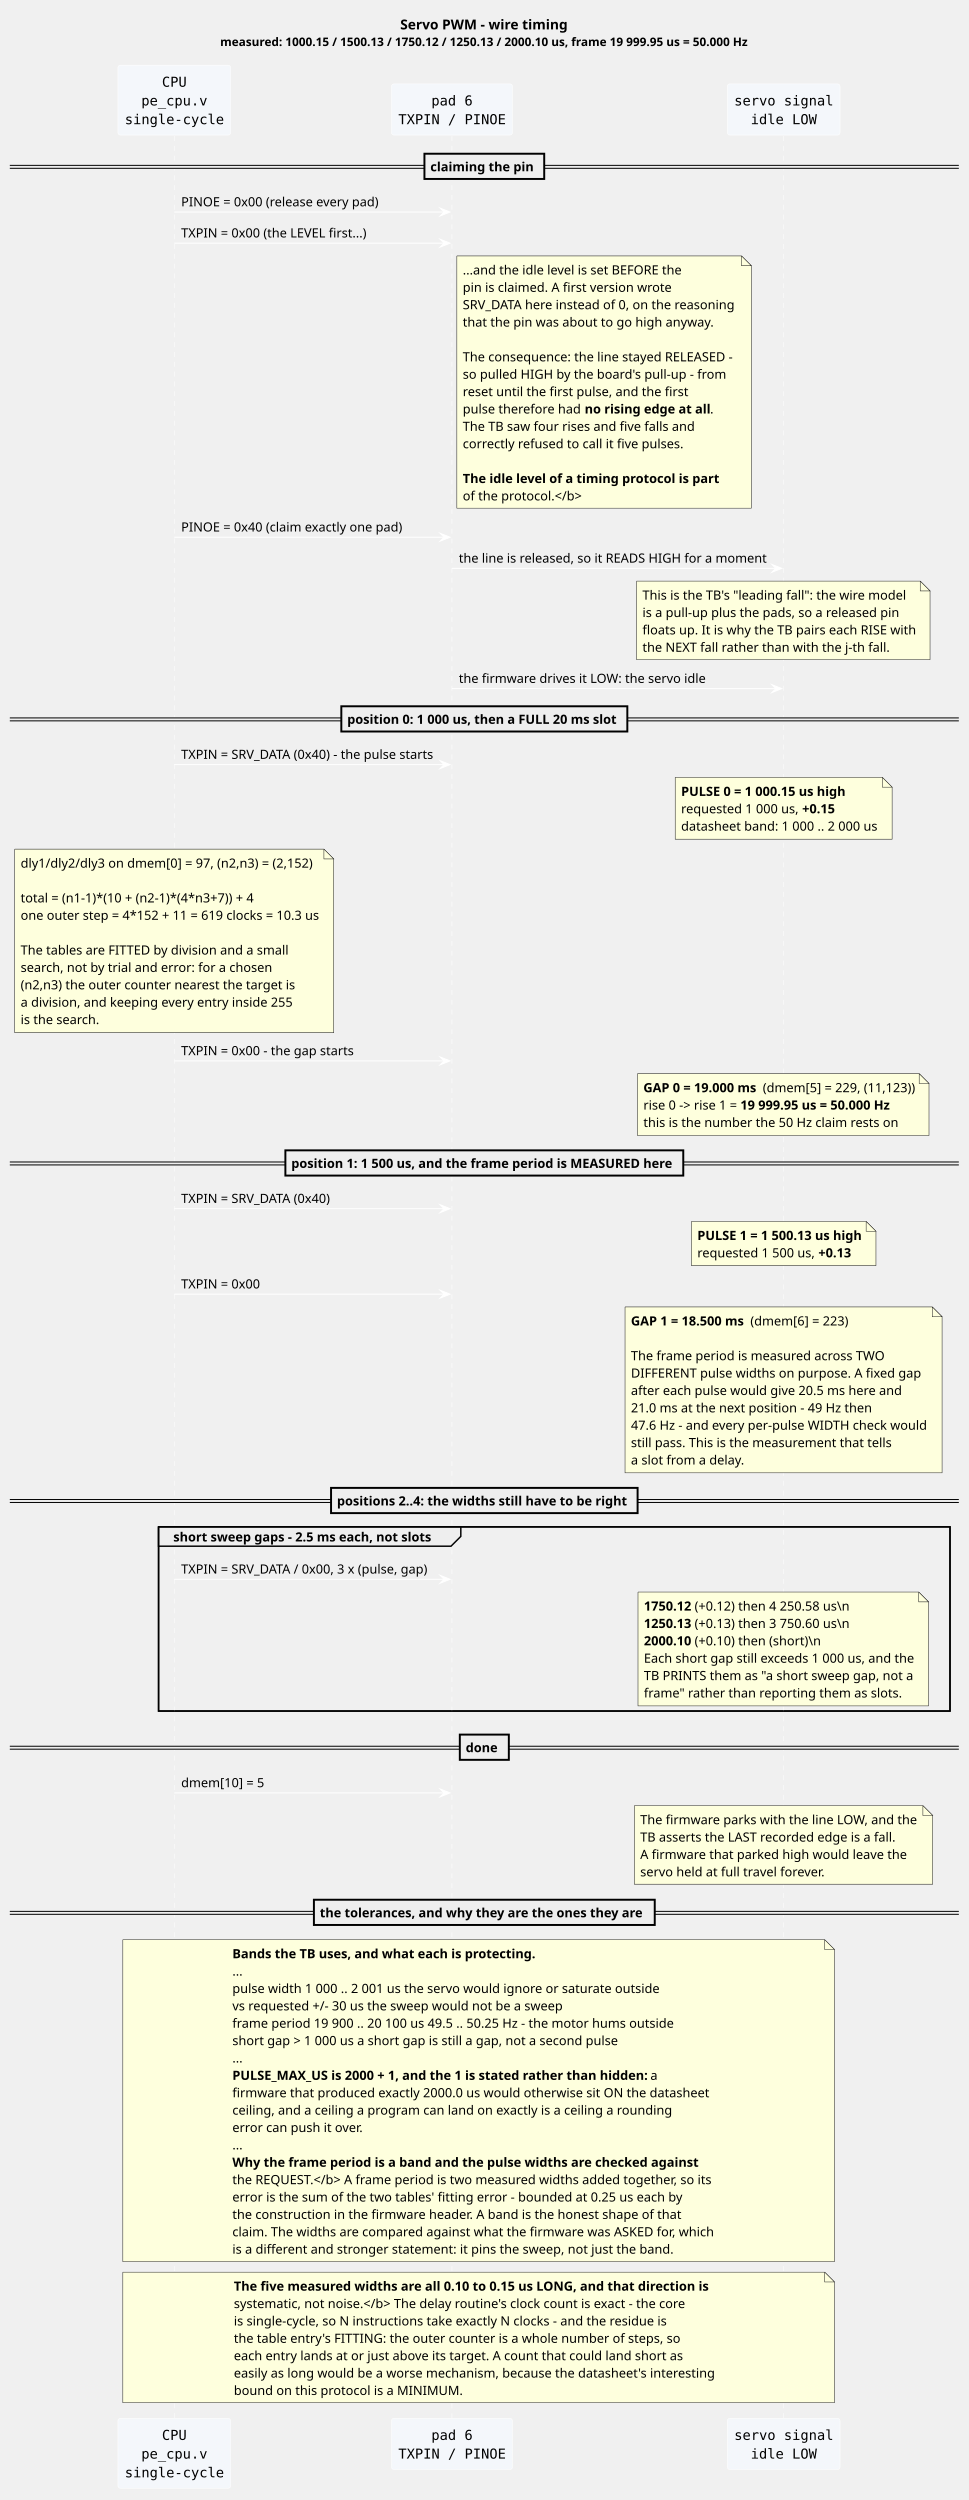
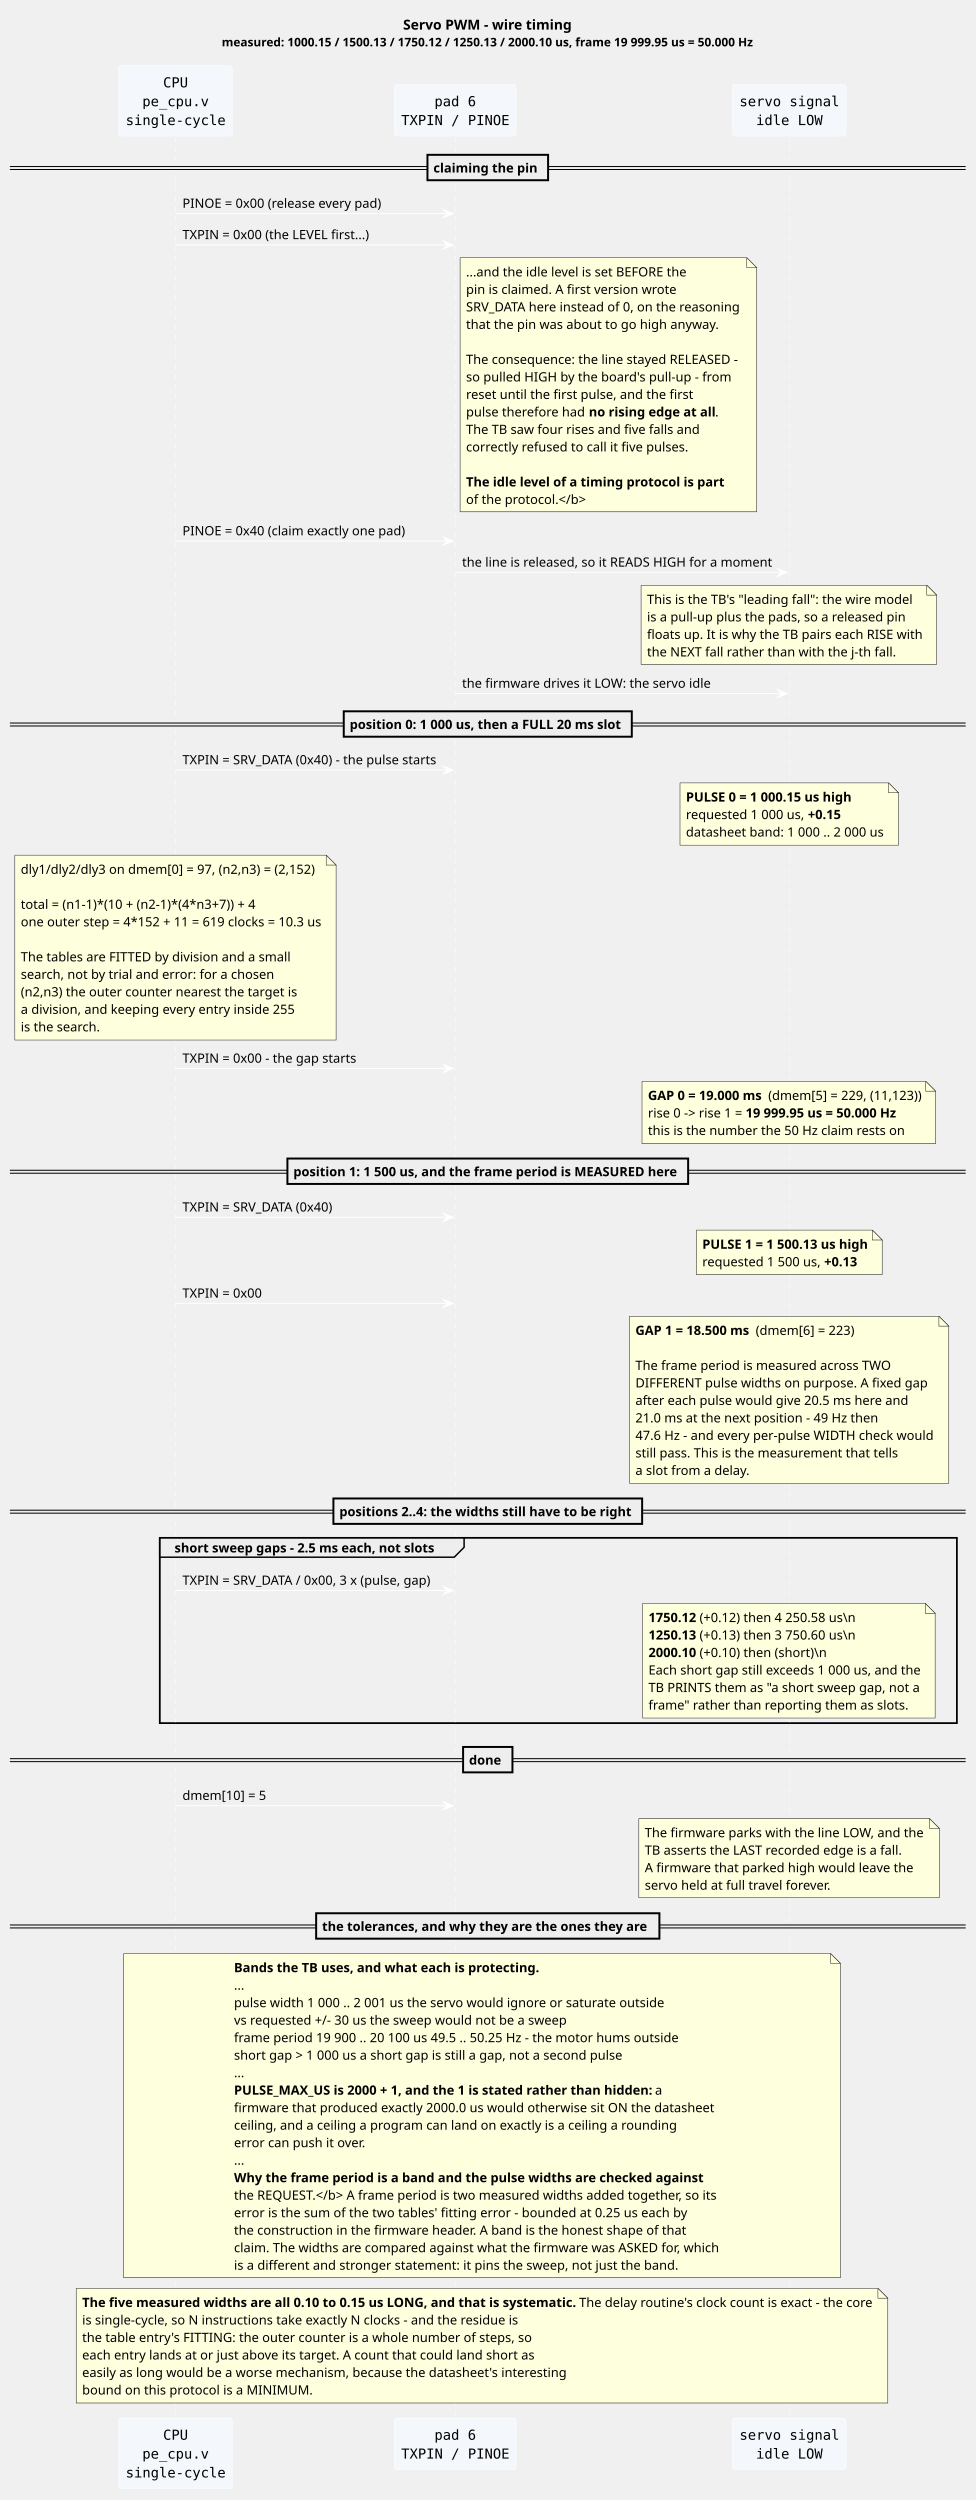
- <svg xmlns="http://www.w3.org/2000/svg" version="1.1" data-diagram-type="SEQUENCE" style="width:987px;height:2547px;background:#FFFFFF;" width="987px" height="2547px" viewBox="0 0 987 2547" zoomAndPan="magnify" preserveAspectRatio="none" contentStyleType="text/css">
+ <svg xmlns="http://www.w3.org/2000/svg" version="1.1" data-diagram-type="SEQUENCE" style="width:987px;height:2529px;background:#FFFFFF;" width="987px" height="2529px" viewBox="0 0 987 2529" zoomAndPan="magnify" preserveAspectRatio="none" contentStyleType="text/css">
  <defs />
  <g font-family="sans-serif" lengthAdjust="spacing">
    <g class="title" data-source-line="21">
      <text x="407.742" y="29.966" fill="#000" font-size="14" textLength="170.379" font-weight="700">Servo PWM - wire timing</text>
      <text x="224.28" y="46.896" fill="#000" font-size="12" textLength="537.304" font-weight="700">measured: 1000.15 / 1500.13 / 1750.12 / 1250.13 / 2000.10 us, frame 19 999.95 us = 50.000 Hz</text>
    </g>
    <rect x="161.542" y="1555.565" width="806.321" height="187.648" fill="none" style="stroke:#000;stroke-width:1.5;" />
    <g>
-       <rect x="174.042" y="138.616" width="8" height="2325.19" fill="#000" fill-opacity="0" />
-       <line x1="177.542" y1="138.616" x2="177.542" y2="2463.805" style="stroke:#FFF;stroke-width:0.5;stroke-dasharray:5,5;" />
+       <rect x="174.042" y="138.616" width="8" height="2307.484" fill="#000" fill-opacity="0" />
+       <line x1="177.542" y1="138.616" x2="177.542" y2="2446.099" style="stroke:#FFF;stroke-width:0.5;stroke-dasharray:5,5;" />
    </g>
    <g>
-       <rect x="456.937" y="138.616" width="8" height="2325.19" fill="#000" fill-opacity="0" />
-       <line x1="460.437" y1="138.616" x2="460.437" y2="2463.805" style="stroke:#FFF;stroke-width:0.5;stroke-dasharray:5,5;" />
+       <rect x="456.937" y="138.616" width="8" height="2307.484" fill="#000" fill-opacity="0" />
+       <line x1="460.437" y1="138.616" x2="460.437" y2="2446.099" style="stroke:#FFF;stroke-width:0.5;stroke-dasharray:5,5;" />
    </g>
    <g>
-       <rect x="794.926" y="138.616" width="8" height="2325.19" fill="#000" fill-opacity="0" />
-       <line x1="798.426" y1="138.616" x2="798.426" y2="2463.805" style="stroke:#FFF;stroke-width:0.5;stroke-dasharray:5,5;" />
+       <rect x="794.926" y="138.616" width="8" height="2307.484" fill="#000" fill-opacity="0" />
+       <line x1="798.426" y1="138.616" x2="798.426" y2="2446.099" style="stroke:#FFF;stroke-width:0.5;stroke-dasharray:5,5;" />
    </g>
    <rect x="120.142" y="66.412" width="114.8" height="71.204" fill="#F4F7FB" style="stroke:#FFF;stroke-width:0.5;" rx="2.5" ry="2.5" />
    <text x="164.942" y="88.378" fill="#000" font-size="14" textLength="25.2" font-family="monospace">CPU</text>
    <text x="143.942" y="107.446" fill="#000" font-size="14" textLength="67.2" font-family="monospace">pe_cpu.v</text>
    <text x="127.142" y="126.514" fill="#000" font-size="14" textLength="100.8" font-family="monospace">single-cycle</text>
    <rect x="398.837" y="85.48" width="123.2" height="52.136" fill="#F4F7FB" style="stroke:#FFF;stroke-width:0.5;" rx="2.5" ry="2.5" />
    <text x="439.437" y="107.446" fill="#000" font-size="14" textLength="42" font-family="monospace">pad 6</text>
    <text x="405.837" y="126.514" fill="#000" font-size="14" textLength="109.2" font-family="monospace">TXPIN / PINOE</text>
    <rect x="741.026" y="85.48" width="114.8" height="52.136" fill="#F4F7FB" style="stroke:#FFF;stroke-width:0.5;" rx="2.5" ry="2.5" />
    <text x="748.026" y="107.446" fill="#000" font-size="14" textLength="100.8" font-family="monospace">servo signal</text>
    <text x="764.826" y="126.514" fill="#000" font-size="14" textLength="67.2" font-family="monospace">idle LOW</text>
-     <rect x="120.142" y="2463.805" width="114.8" height="71.204" fill="#F4F7FB" style="stroke:#FFF;stroke-width:0.5;" rx="2.5" ry="2.5" />
-     <text x="164.942" y="2485.771" fill="#000" font-size="14" textLength="25.2" font-family="monospace">CPU</text>
-     <text x="143.942" y="2504.839" fill="#000" font-size="14" textLength="67.2" font-family="monospace">pe_cpu.v</text>
-     <text x="127.142" y="2523.907" fill="#000" font-size="14" textLength="100.8" font-family="monospace">single-cycle</text>
-     <rect x="398.837" y="2463.805" width="123.2" height="52.136" fill="#F4F7FB" style="stroke:#FFF;stroke-width:0.5;" rx="2.5" ry="2.5" />
-     <text x="439.437" y="2485.771" fill="#000" font-size="14" textLength="42" font-family="monospace">pad 6</text>
-     <text x="405.837" y="2504.839" fill="#000" font-size="14" textLength="109.2" font-family="monospace">TXPIN / PINOE</text>
-     <rect x="741.026" y="2463.805" width="114.8" height="52.136" fill="#F4F7FB" style="stroke:#FFF;stroke-width:0.5;" rx="2.5" ry="2.5" />
-     <text x="748.026" y="2485.771" fill="#000" font-size="14" textLength="100.8" font-family="monospace">servo signal</text>
-     <text x="764.826" y="2504.839" fill="#000" font-size="14" textLength="67.2" font-family="monospace">idle LOW</text>
+     <rect x="120.142" y="2446.099" width="114.8" height="71.204" fill="#F4F7FB" style="stroke:#FFF;stroke-width:0.5;" rx="2.5" ry="2.5" />
+     <text x="164.942" y="2468.065" fill="#000" font-size="14" textLength="25.2" font-family="monospace">CPU</text>
+     <text x="143.942" y="2487.133" fill="#000" font-size="14" textLength="67.2" font-family="monospace">pe_cpu.v</text>
+     <text x="127.142" y="2506.201" fill="#000" font-size="14" textLength="100.8" font-family="monospace">single-cycle</text>
+     <rect x="398.837" y="2446.099" width="123.2" height="52.136" fill="#F4F7FB" style="stroke:#FFF;stroke-width:0.5;" rx="2.5" ry="2.5" />
+     <text x="439.437" y="2468.065" fill="#000" font-size="14" textLength="42" font-family="monospace">pad 6</text>
+     <text x="405.837" y="2487.133" fill="#000" font-size="14" textLength="109.2" font-family="monospace">TXPIN / PINOE</text>
+     <rect x="741.026" y="2446.099" width="114.8" height="52.136" fill="#F4F7FB" style="stroke:#FFF;stroke-width:0.5;" rx="2.5" ry="2.5" />
+     <text x="748.026" y="2468.065" fill="#000" font-size="14" textLength="100.8" font-family="monospace">servo signal</text>
+     <text x="764.826" y="2487.133" fill="#000" font-size="14" textLength="67.2" font-family="monospace">idle LOW</text>
    <rect x="10" y="168.469" width="966.863" height="3" fill="#EEE" style="stroke:#EEE;stroke-width:1;" />
    <line x1="10" y1="168.469" x2="976.863" y2="168.469" style="stroke:#000;stroke-width:1;" />
    <line x1="10" y1="171.469" x2="976.863" y2="171.469" style="stroke:#000;stroke-width:1;" />
    <rect x="432.416" y="156.616" width="122.03" height="25.706" fill="#EEE" style="stroke:#000;stroke-width:2;" />
    <text x="438.416" y="174.513" fill="#000" font-size="13" textLength="104.65" font-weight="700">claiming the pin</text>
    <polygon points="448.437,212.028,458.437,216.028,448.437,220.028,452.437,216.028" fill="#FFF" style="stroke:#FFF;stroke-width:1;stroke-linejoin:miter;stroke-miterlimit:10;" />
    <line x1="177.542" y1="216.028" x2="454.437" y2="216.028" style="stroke:#FFF;stroke-width:1;" />
    <text x="184.542" y="210.219" fill="#000" font-size="13" textLength="201.643">PINOE = 0x00 (release every pad)</text>
    <polygon points="448.437,243.734,458.437,247.734,448.437,251.734,452.437,247.734" fill="#FFF" style="stroke:#FFF;stroke-width:1;stroke-linejoin:miter;stroke-miterlimit:10;" />
    <line x1="177.542" y1="247.734" x2="454.437" y2="247.734" style="stroke:#FFF;stroke-width:1;" />
    <text x="184.542" y="241.925" fill="#000" font-size="13" textLength="192.205">TXPIN = 0x00  (the LEVEL first...)</text>
    <path d="M465.437,260.734 L465.437,517.734 L765.437,517.734 L765.437,270.734 L755.437,260.734 L465.437,260.734" style="stroke:#181818;stroke-width:0.5;" fill="#FEFFDD" />
    <path d="M755.437,260.734 L755.437,270.734 L765.437,270.734 L755.437,260.734" style="stroke:#181818;stroke-width:0.5;" fill="#FEFFDD" />
    <text x="471.437" y="279.631" fill="#000" font-size="13" textLength="223.288">...and the idle level is set BEFORE the</text>
    <text x="471.437" y="297.337" fill="#000" font-size="13" textLength="213.135">pin is claimed. A first version wrote</text>
    <text x="471.437" y="315.043" fill="#000" font-size="13" textLength="279.5">SRV_DATA here instead of 0, on the reasoning</text>
    <text x="471.437" y="332.749" fill="#000" font-size="13" textLength="256.23">that the pin was about to go high anyway.</text>
    <text x="471.437" y="350.455" fill="#000" font-size="13"> </text>
    <text x="471.437" y="368.161" fill="#000" font-size="13" textLength="275.028">The consequence: the line stayed RELEASED -</text>
    <text x="471.437" y="385.867" fill="#000" font-size="13" textLength="269.685">so pulled HIGH by the board's pull-up - from</text>
    <text x="471.437" y="403.573" fill="#000" font-size="13" textLength="230.178">reset until the first pulse, and the first</text>
    <text x="471.437" y="421.279" fill="#000" font-size="13" textLength="120.822">pulse therefore had</text>
    <text x="595.639" y="421.279" fill="#000" font-size="13" textLength="127.79" font-weight="700">no rising edge at all</text>
    <text x="723.429" y="421.279" fill="#000" font-size="13">.</text>
    <text x="471.437" y="438.985" fill="#000" font-size="13" textLength="236.405">The TB saw four rises and five falls and</text>
    <text x="471.437" y="456.691" fill="#000" font-size="13" textLength="225.394">correctly refused to call it five pulses.</text>
    <text x="471.437" y="474.397" fill="#000" font-size="13"> </text>
    <text x="471.437" y="492.103" fill="#000" font-size="13" textLength="261.378" font-weight="700">The idle level of a timing protocol is part</text>
    <text x="471.437" y="509.809" fill="#000" font-size="13" textLength="121.589">of the protocol.&lt;/b&gt;</text>
    <polygon points="448.437,543.324,458.437,547.324,448.437,551.324,452.437,547.324" fill="#FFF" style="stroke:#FFF;stroke-width:1;stroke-linejoin:miter;stroke-miterlimit:10;" />
    <line x1="177.542" y1="547.324" x2="454.437" y2="547.324" style="stroke:#FFF;stroke-width:1;" />
    <text x="184.542" y="541.515" fill="#000" font-size="13" textLength="225.563">PINOE = 0x40 (claim exactly one pad)</text>
    <polygon points="786.426,575.03,796.426,579.03,786.426,583.03,790.426,579.03" fill="#FFF" style="stroke:#FFF;stroke-width:1;stroke-linejoin:miter;stroke-miterlimit:10;" />
    <line x1="460.437" y1="579.03" x2="792.426" y2="579.03" style="stroke:#FFF;stroke-width:1;" />
    <text x="467.437" y="573.221" fill="#000" font-size="13" textLength="313.989">the line is released, so it READS HIGH for a moment</text>
    <path d="M648.521,592.03 L648.521,672.03 L947.521,672.03 L947.521,602.03 L937.521,592.03 L648.521,592.03" style="stroke:#181818;stroke-width:0.5;" fill="#FEFFDD" />
    <path d="M937.521,592.03 L937.521,602.03 L947.521,602.03 L937.521,592.03" style="stroke:#181818;stroke-width:0.5;" fill="#FEFFDD" />
    <text x="654.521" y="610.927" fill="#000" font-size="13" textLength="269.308">This is the TB's "leading fall": the wire model</text>
    <text x="654.521" y="628.633" fill="#000" font-size="13" textLength="261.911">is a pull-up plus the pads, so a released pin</text>
    <text x="654.521" y="646.339" fill="#000" font-size="13" textLength="278.811">floats up. It is why the TB pairs each RISE with</text>
    <text x="654.521" y="664.045" fill="#000" font-size="13" textLength="252.252">the NEXT fall rather than with the j-th fall.</text>
    <polygon points="786.426,697.56,796.426,701.56,786.426,705.56,790.426,701.56" fill="#FFF" style="stroke:#FFF;stroke-width:1;stroke-linejoin:miter;stroke-miterlimit:10;" />
    <line x1="460.437" y1="701.56" x2="792.426" y2="701.56" style="stroke:#FFF;stroke-width:1;" />
    <text x="467.437" y="695.751" fill="#000" font-size="13" textLength="252.239">the firmware drives it LOW: the servo idle</text>
    <rect x="10" y="731.413" width="966.863" height="3" fill="#EEE" style="stroke:#EEE;stroke-width:1;" />
    <line x1="10" y1="731.413" x2="976.863" y2="731.413" style="stroke:#000;stroke-width:1;" />
    <line x1="10" y1="734.413" x2="976.863" y2="734.413" style="stroke:#000;stroke-width:1;" />
    <rect x="347.741" y="719.56" width="291.381" height="25.706" fill="#EEE" style="stroke:#000;stroke-width:2;" />
    <text x="353.741" y="737.457" fill="#000" font-size="13" textLength="274.001" font-weight="700">position 0: 1 000 us, then a FULL 20 ms slot</text>
    <polygon points="448.437,774.972,458.437,778.972,448.437,782.972,452.437,778.972" fill="#FFF" style="stroke:#FFF;stroke-width:1;stroke-linejoin:miter;stroke-miterlimit:10;" />
    <line x1="177.542" y1="778.972" x2="454.437" y2="778.972" style="stroke:#FFF;stroke-width:1;" />
    <text x="184.542" y="773.163" fill="#000" font-size="13" textLength="258.895">TXPIN = SRV_DATA (0x40) - the pulse starts</text>
    <path d="M687.891,791.972 L687.891,854.972 L908.891,854.972 L908.891,801.972 L898.891,791.972 L687.891,791.972" style="stroke:#181818;stroke-width:0.5;" fill="#FEFFDD" />
    <path d="M898.891,791.972 L898.891,801.972 L908.891,801.972 L898.891,791.972" style="stroke:#181818;stroke-width:0.5;" fill="#FEFFDD" />
    <text x="693.891" y="810.869" fill="#000" font-size="13" textLength="167.011" font-weight="700">PULSE 0 = 1 000.15 us high</text>
    <text x="693.891" y="828.575" fill="#000" font-size="13" textLength="119.938">requested 1 000 us,</text>
    <text x="817.209" y="828.575" fill="#000" font-size="13" textLength="33.397" font-weight="700">+0.15</text>
    <text x="693.891" y="846.281" fill="#000" font-size="13" textLength="200.07">datasheet band: 1 000 .. 2 000 us</text>
    <path d="M15,865.09 L15,1052.09 L340,1052.09 L340,875.09 L330,865.09 L15,865.09" style="stroke:#181818;stroke-width:0.5;" fill="#FEFFDD" />
    <path d="M330,865.09 L330,875.09 L340,875.09 L330,865.09" style="stroke:#181818;stroke-width:0.5;" fill="#FEFFDD" />
    <text x="21" y="883.987" fill="#000" font-size="13" textLength="297.583">dly1/dly2/dly3 on dmem[0] = 97, (n2,n3) = (2,152)</text>
    <text x="21" y="901.693" fill="#000" font-size="13"> </text>
    <text x="21" y="919.399" fill="#000" font-size="13" textLength="237.445">total = (n1-1)*(10 + (n2-1)*(4*n3+7)) + 4</text>
    <text x="21" y="937.105" fill="#000" font-size="13" textLength="304.083">one outer step = 4*152 + 11 = 619 clocks = 10.3 us</text>
    <text x="21" y="954.811" fill="#000" font-size="13"> </text>
    <text x="21" y="972.517" fill="#000" font-size="13" textLength="273.26">The tables are FITTED by division and a small</text>
    <text x="21" y="990.223" fill="#000" font-size="13" textLength="257.14">search, not by trial and error: for a chosen</text>
    <text x="21" y="1007.929" fill="#000" font-size="13" textLength="280.098">(n2,n3) the outer counter nearest the target is</text>
    <text x="21" y="1025.635" fill="#000" font-size="13" textLength="277.459">a division, and keeping every entry inside 255</text>
    <text x="21" y="1043.341" fill="#000" font-size="13" textLength="80.379">is the search.</text>
    <polygon points="448.437,1076.856,458.437,1080.856,448.437,1084.856,452.437,1080.856" fill="#FFF" style="stroke:#FFF;stroke-width:1;stroke-linejoin:miter;stroke-miterlimit:10;" />
    <line x1="177.542" y1="1080.856" x2="454.437" y2="1080.856" style="stroke:#FFF;stroke-width:1;" />
    <text x="184.542" y="1075.047" fill="#000" font-size="13" textLength="175.929">TXPIN = 0x00 - the gap starts</text>
    <path d="M649.463,1093.856 L649.463,1156.856 L946.463,1156.856 L946.463,1103.856 L936.463,1093.856 L649.463,1093.856" style="stroke:#181818;stroke-width:0.5;" fill="#FEFFDD" />
    <path d="M936.463,1093.856 L936.463,1103.856 L946.463,1103.856 L936.463,1093.856" style="stroke:#181818;stroke-width:0.5;" fill="#FEFFDD" />
    <text x="655.463" y="1112.753" fill="#000" font-size="13" textLength="114.907" font-weight="700">GAP 0 = 19.000 ms</text>
    <text x="777.13" y="1112.753" fill="#000" font-size="13" textLength="155.259">(dmem[5] = 229, (11,123))</text>
    <text x="655.463" y="1130.459" fill="#000" font-size="13" textLength="95.394">rise 0 -&gt; rise 1 =</text>
    <text x="754.237" y="1130.459" fill="#000" font-size="13" textLength="152.204" font-weight="700">19 999.95 us = 50.000 Hz</text>
    <text x="655.463" y="1148.165" fill="#000" font-size="13" textLength="260.104">this is the number the 50 Hz claim rests on</text>
    <rect x="10" y="1183.828" width="966.863" height="3" fill="#EEE" style="stroke:#EEE;stroke-width:1;" />
    <line x1="10" y1="1183.828" x2="976.863" y2="1183.828" style="stroke:#000;stroke-width:1;" />
    <line x1="10" y1="1186.828" x2="976.863" y2="1186.828" style="stroke:#000;stroke-width:1;" />
    <rect x="290.749" y="1171.974" width="405.365" height="25.706" fill="#EEE" style="stroke:#000;stroke-width:2;" />
    <text x="296.749" y="1189.872" fill="#000" font-size="13" textLength="387.985" font-weight="700">position 1: 1 500 us, and the frame period is MEASURED here</text>
    <polygon points="448.437,1227.387,458.437,1231.387,448.437,1235.387,452.437,1231.387" fill="#FFF" style="stroke:#FFF;stroke-width:1;stroke-linejoin:miter;stroke-miterlimit:10;" />
    <line x1="177.542" y1="1231.387" x2="454.437" y2="1231.387" style="stroke:#FFF;stroke-width:1;" />
    <text x="184.542" y="1225.578" fill="#000" font-size="13" textLength="153.686">TXPIN = SRV_DATA (0x40)</text>
    <path d="M704.421,1244.387 L704.421,1289.387 L892.421,1289.387 L892.421,1254.387 L882.421,1244.387 L704.421,1244.387" style="stroke:#181818;stroke-width:0.5;" fill="#FEFFDD" />
    <path d="M882.421,1244.387 L882.421,1254.387 L892.421,1254.387 L882.421,1244.387" style="stroke:#181818;stroke-width:0.5;" fill="#FEFFDD" />
    <text x="710.421" y="1263.284" fill="#000" font-size="13" textLength="167.011" font-weight="700">PULSE 1 = 1 500.13 us high</text>
    <text x="710.421" y="1280.99" fill="#000" font-size="13" textLength="119.938">requested 1 500 us,</text>
    <text x="833.739" y="1280.99" fill="#000" font-size="13" textLength="33.397" font-weight="700">+0.13</text>
    <polygon points="448.437,1314.505,458.437,1318.505,448.437,1322.505,452.437,1318.505" fill="#FFF" style="stroke:#FFF;stroke-width:1;stroke-linejoin:miter;stroke-miterlimit:10;" />
    <line x1="177.542" y1="1318.505" x2="454.437" y2="1318.505" style="stroke:#FFF;stroke-width:1;" />
    <text x="184.542" y="1312.696" fill="#000" font-size="13" textLength="80.379">TXPIN = 0x00</text>
    <path d="M636.788,1331.505 L636.788,1500.505 L959.788,1500.505 L959.788,1341.505 L949.788,1331.505 L636.788,1331.505" style="stroke:#181818;stroke-width:0.5;" fill="#FEFFDD" />
    <path d="M949.788,1331.505 L949.788,1341.505 L959.788,1341.505 L949.788,1331.505" style="stroke:#181818;stroke-width:0.5;" fill="#FEFFDD" />
    <text x="642.788" y="1350.402" fill="#000" font-size="13" textLength="114.907" font-weight="700">GAP 1 = 18.500 ms</text>
    <text x="764.455" y="1350.402" fill="#000" font-size="13" textLength="99.931">(dmem[6] = 223)</text>
    <text x="642.788" y="1368.108" fill="#000" font-size="13"> </text>
    <text x="642.788" y="1385.814" fill="#000" font-size="13" textLength="259.415">The frame period is measured across TWO</text>
    <text x="642.788" y="1403.52" fill="#000" font-size="13" textLength="295.984">DIFFERENT pulse widths on purpose. A fixed gap</text>
    <text x="642.788" y="1421.226" fill="#000" font-size="13" textLength="276.354">after each pulse would give 20.5 ms here and</text>
    <text x="642.788" y="1438.932" fill="#000" font-size="13" textLength="245.856">21.0 ms at the next position - 49 Hz then</text>
    <text x="642.788" y="1456.638" fill="#000" font-size="13" textLength="302.276">47.6 Hz - and every per-pulse WIDTH check would</text>
    <text x="642.788" y="1474.344" fill="#000" font-size="13" textLength="265.98">still pass. This is the measurement that tells</text>
    <text x="642.788" y="1492.05" fill="#000" font-size="13" textLength="116.194">a slot from a delay.</text>
    <rect x="10" y="1527.712" width="966.863" height="3" fill="#EEE" style="stroke:#EEE;stroke-width:1;" />
    <line x1="10" y1="1527.712" x2="976.863" y2="1527.712" style="stroke:#000;stroke-width:1;" />
    <line x1="10" y1="1530.712" x2="976.863" y2="1530.712" style="stroke:#000;stroke-width:1;" />
    <rect x="337.276" y="1515.859" width="312.311" height="25.706" fill="#EEE" style="stroke:#000;stroke-width:2;" />
    <text x="343.276" y="1533.756" fill="#000" font-size="13" textLength="294.931" font-weight="700">positions 2..4: the widths still have to be right</text>
    <path d="M161.542,1555.565 L469.48,1555.565 L469.48,1565.271 L459.48,1575.271 L161.542,1575.271 L161.542,1555.565" style="stroke:#000;stroke-width:1.5;" fill="#EEE" />
    <rect x="161.542" y="1555.565" width="806.321" height="187.648" fill="none" style="stroke:#000;stroke-width:1.5;" />
    <text x="176.542" y="1570.462" fill="#000" font-size="13" textLength="262.938" font-weight="700">short sweep gaps - 2.5 ms each, not slots</text>
    <polygon points="448.437,1604.977,458.437,1608.977,448.437,1612.977,452.437,1608.977" fill="#FFF" style="stroke:#FFF;stroke-width:1;stroke-linejoin:miter;stroke-miterlimit:10;" />
    <line x1="177.542" y1="1608.977" x2="454.437" y2="1608.977" style="stroke:#FFF;stroke-width:1;" />
    <text x="184.542" y="1603.168" fill="#000" font-size="13" textLength="252.928">TXPIN = SRV_DATA / 0x00, 3 x (pulse, gap)</text>
    <path d="M649.99,1621.977 L649.99,1737.977 L945.99,1737.977 L945.99,1631.977 L935.99,1621.977 L649.99,1621.977" style="stroke:#181818;stroke-width:0.5;" fill="#FEFFDD" />
    <path d="M935.99,1621.977 L935.99,1631.977 L945.99,1631.977 L935.99,1621.977" style="stroke:#181818;stroke-width:0.5;" fill="#FEFFDD" />
    <text x="655.99" y="1640.874" fill="#000" font-size="13" textLength="48.269" font-weight="700">1750.12</text>
    <text x="707.639" y="1640.874" fill="#000" font-size="13" textLength="157.872">(+0.12) then 4 250.58 us\n</text>
    <text x="655.99" y="1658.58" fill="#000" font-size="13" textLength="48.269" font-weight="700">1250.13</text>
    <text x="707.639" y="1658.58" fill="#000" font-size="13" textLength="157.872">(+0.13) then 3 750.60 us\n</text>
    <text x="655.99" y="1676.286" fill="#000" font-size="13" textLength="48.269" font-weight="700">2000.10</text>
    <text x="707.639" y="1676.286" fill="#000" font-size="13" textLength="128.739">(+0.10) then (short)\n</text>
    <text x="655.99" y="1693.992" fill="#000" font-size="13" textLength="275.873">Each short gap still exceeds 1 000 us, and the</text>
    <text x="655.99" y="1711.698" fill="#000" font-size="13" textLength="274.976">TB PRINTS them as "a short sweep gap, not a</text>
    <text x="655.99" y="1729.404" fill="#000" font-size="13" textLength="263.939">frame" rather than reporting them as slots.</text>
    <rect x="10" y="1779.066" width="966.863" height="3" fill="#EEE" style="stroke:#EEE;stroke-width:1;" />
    <line x1="10" y1="1779.066" x2="976.863" y2="1779.066" style="stroke:#000;stroke-width:1;" />
    <line x1="10" y1="1782.066" x2="976.863" y2="1782.066" style="stroke:#000;stroke-width:1;" />
    <rect x="468.465" y="1767.213" width="49.932" height="25.706" fill="#EEE" style="stroke:#000;stroke-width:2;" />
    <text x="474.465" y="1785.11" fill="#000" font-size="13" textLength="32.552" font-weight="700">done</text>
    <polygon points="448.437,1822.625,458.437,1826.625,448.437,1830.625,452.437,1826.625" fill="#FFF" style="stroke:#FFF;stroke-width:1;stroke-linejoin:miter;stroke-miterlimit:10;" />
    <line x1="177.542" y1="1826.625" x2="454.437" y2="1826.625" style="stroke:#FFF;stroke-width:1;" />
    <text x="184.542" y="1820.816" fill="#000" font-size="13" textLength="84.695">dmem[10] = 5</text>
    <path d="M646.239,1839.625 L646.239,1919.625 L950.239,1919.625 L950.239,1849.625 L940.239,1839.625 L646.239,1839.625" style="stroke:#181818;stroke-width:0.5;" fill="#FEFFDD" />
    <path d="M940.239,1839.625 L940.239,1849.625 L950.239,1849.625 L940.239,1839.625" style="stroke:#181818;stroke-width:0.5;" fill="#FEFFDD" />
    <text x="652.239" y="1858.522" fill="#000" font-size="13" textLength="283.374">The firmware parks with the line LOW, and the</text>
    <text x="652.239" y="1876.228" fill="#000" font-size="13" textLength="260.611">TB asserts the LAST recorded edge is a fall.</text>
    <text x="652.239" y="1893.934" fill="#000" font-size="13" textLength="272.025">A firmware that parked high would leave the</text>
    <text x="652.239" y="1911.64" fill="#000" font-size="13" textLength="190.684">servo held at full travel forever.</text>
    <rect x="10" y="1947.302" width="966.863" height="3" fill="#EEE" style="stroke:#EEE;stroke-width:1;" />
    <line x1="10" y1="1947.302" x2="976.863" y2="1947.302" style="stroke:#000;stroke-width:1;" />
    <line x1="10" y1="1950.302" x2="976.863" y2="1950.302" style="stroke:#000;stroke-width:1;" />
    <rect x="319.81" y="1935.449" width="347.242" height="25.706" fill="#EEE" style="stroke:#000;stroke-width:2;" />
    <text x="325.81" y="1953.346" fill="#000" font-size="13" textLength="329.862" font-weight="700">the tolerances, and why they are the ones they are</text>
    <path d="M125.142,1976.155 L125.142,2304.155 L850.142,2304.155 L850.142,1986.155 L840.142,1976.155 L125.142,1976.155" style="stroke:#181818;stroke-width:0.5;" fill="#FEFFDD" />
    <path d="M840.142,1976.155 L840.142,1986.155 L850.142,1986.155 L840.142,1976.155" style="stroke:#181818;stroke-width:0.5;" fill="#FEFFDD" />
    <text x="236.705" y="1995.052" fill="#000" font-size="13" textLength="308.321" font-weight="700">Bands the TB uses, and what each is protecting.</text>
    <text x="236.705" y="2012.758" fill="#000" font-size="13" textLength="10.452">...</text>
    <text x="236.705" y="2030.464" fill="#000" font-size="13" textLength="459.472">pulse width      1 000 .. 2 001 us   the servo would ignore or saturate outside</text>
    <text x="236.705" y="2048.17" fill="#000" font-size="13" textLength="387.556">vs requested     +/- 30 us            the sweep would not be a sweep</text>
    <text x="236.705" y="2065.876" fill="#000" font-size="13" textLength="466.973">frame period     19 900 .. 20 100 us  49.5 .. 50.25 Hz - the motor hums outside</text>
    <text x="236.705" y="2083.582" fill="#000" font-size="13" textLength="450.359">short gap        &gt; 1 000 us           a short gap is still a gap, not a second pulse</text>
    <text x="236.705" y="2101.288" fill="#000" font-size="13" textLength="10.452">...</text>
    <text x="236.705" y="2118.994" fill="#000" font-size="13" textLength="422.5" font-weight="700">PULSE_MAX_US is 2000 + 1, and the 1 is stated rather than hidden:</text>
    <text x="662.585" y="2118.994" fill="#000" font-size="13">a</text>
    <text x="236.705" y="2136.7" fill="#000" font-size="13" textLength="486.772">firmware that produced exactly 2000.0 us would otherwise sit ON the datasheet</text>
    <text x="236.705" y="2154.406" fill="#000" font-size="13" textLength="449.15">ceiling, and a ceiling a program can land on exactly is a ceiling a rounding</text>
    <text x="236.705" y="2172.112" fill="#000" font-size="13" textLength="135.382">error can push it over.</text>
    <text x="236.705" y="2189.818" fill="#000" font-size="13" textLength="10.452">...</text>
    <text x="236.705" y="2207.524" fill="#000" font-size="13" textLength="474.487" font-weight="700">Why the frame period is a band and the pulse widths are checked against</text>
    <text x="236.705" y="2225.23" fill="#000" font-size="13" textLength="491.595">the REQUEST.&lt;/b&gt; A frame period is two measured widths added together, so its</text>
    <text x="236.705" y="2242.936" fill="#000" font-size="13" textLength="459.329">error is the sum of the two tables' fitting error - bounded at 0.25 us each by</text>
    <text x="236.705" y="2260.642" fill="#000" font-size="13" textLength="459.875">the construction in the firmware header. A band is the honest shape of that</text>
    <text x="236.705" y="2278.348" fill="#000" font-size="13" textLength="493.558">claim. The widths are compared against what the firmware was ASKED for, which</text>
    <text x="236.705" y="2296.054" fill="#000" font-size="13" textLength="450.073">is a different and stronger statement: it pins the sweep, not just the band.</text>
-     <path d="M125.142,2314.863 L125.142,2447.863 L850.142,2447.863 L850.142,2324.863 L840.142,2314.863 L125.142,2314.863" style="stroke:#181818;stroke-width:0.5;" fill="#FEFFDD" />
-     <path d="M840.142,2314.863 L840.142,2324.863 L850.142,2324.863 L840.142,2314.863" style="stroke:#181818;stroke-width:0.5;" fill="#FEFFDD" />
-     <text x="238.226" y="2333.76" fill="#000" font-size="13" textLength="483.639" font-weight="700">The five measured widths are all 0.10 to 0.15 us LONG, and that direction is</text>
-     <text x="238.226" y="2351.466" fill="#000" font-size="13" textLength="461.084">systematic, not noise.&lt;/b&gt; The delay routine's clock count is exact - the core</text>
-     <text x="238.226" y="2369.172" fill="#000" font-size="13" textLength="441.597">is single-cycle, so N instructions take exactly N clocks - and the residue is</text>
-     <text x="238.226" y="2386.878" fill="#000" font-size="13" textLength="454.623">the table entry's FITTING: the outer counter is a whole number of steps, so</text>
-     <text x="238.226" y="2404.584" fill="#000" font-size="13" textLength="458.068">each entry lands at or just above its target. A count that could land short as</text>
-     <text x="238.226" y="2422.29" fill="#000" font-size="13" textLength="490.516">easily as long would be a worse mechanism, because the datasheet's interesting</text>
-     <text x="238.226" y="2439.996" fill="#000" font-size="13" textLength="233.584">bound on this protocol is a MINIMUM.</text>
+     <path d="M77.09,2314.863 L77.09,2430.863 L898.09,2430.863 L898.09,2324.863 L888.09,2314.863 L77.09,2314.863" style="stroke:#181818;stroke-width:0.5;" fill="#FEFFDD" />
+     <path d="M888.09,2314.863 L888.09,2324.863 L898.09,2324.863 L888.09,2314.863" style="stroke:#181818;stroke-width:0.5;" fill="#FEFFDD" />
+     <text x="83.09" y="2333.76" fill="#000" font-size="13" textLength="499.382" font-weight="700">The five measured widths are all 0.10 to 0.15 us LONG, and that is systematic.</text>
+     <text x="585.852" y="2333.76" fill="#000" font-size="13" textLength="298.025">The delay routine's clock count is exact - the core</text>
+     <text x="83.09" y="2351.466" fill="#000" font-size="13" textLength="441.597">is single-cycle, so N instructions take exactly N clocks - and the residue is</text>
+     <text x="83.09" y="2369.172" fill="#000" font-size="13" textLength="454.623">the table entry's FITTING: the outer counter is a whole number of steps, so</text>
+     <text x="83.09" y="2386.878" fill="#000" font-size="13" textLength="458.068">each entry lands at or just above its target. A count that could land short as</text>
+     <text x="83.09" y="2404.584" fill="#000" font-size="13" textLength="490.516">easily as long would be a worse mechanism, because the datasheet's interesting</text>
+     <text x="83.09" y="2422.29" fill="#000" font-size="13" textLength="233.584">bound on this protocol is a MINIMUM.</text>
  </g>
</svg>
